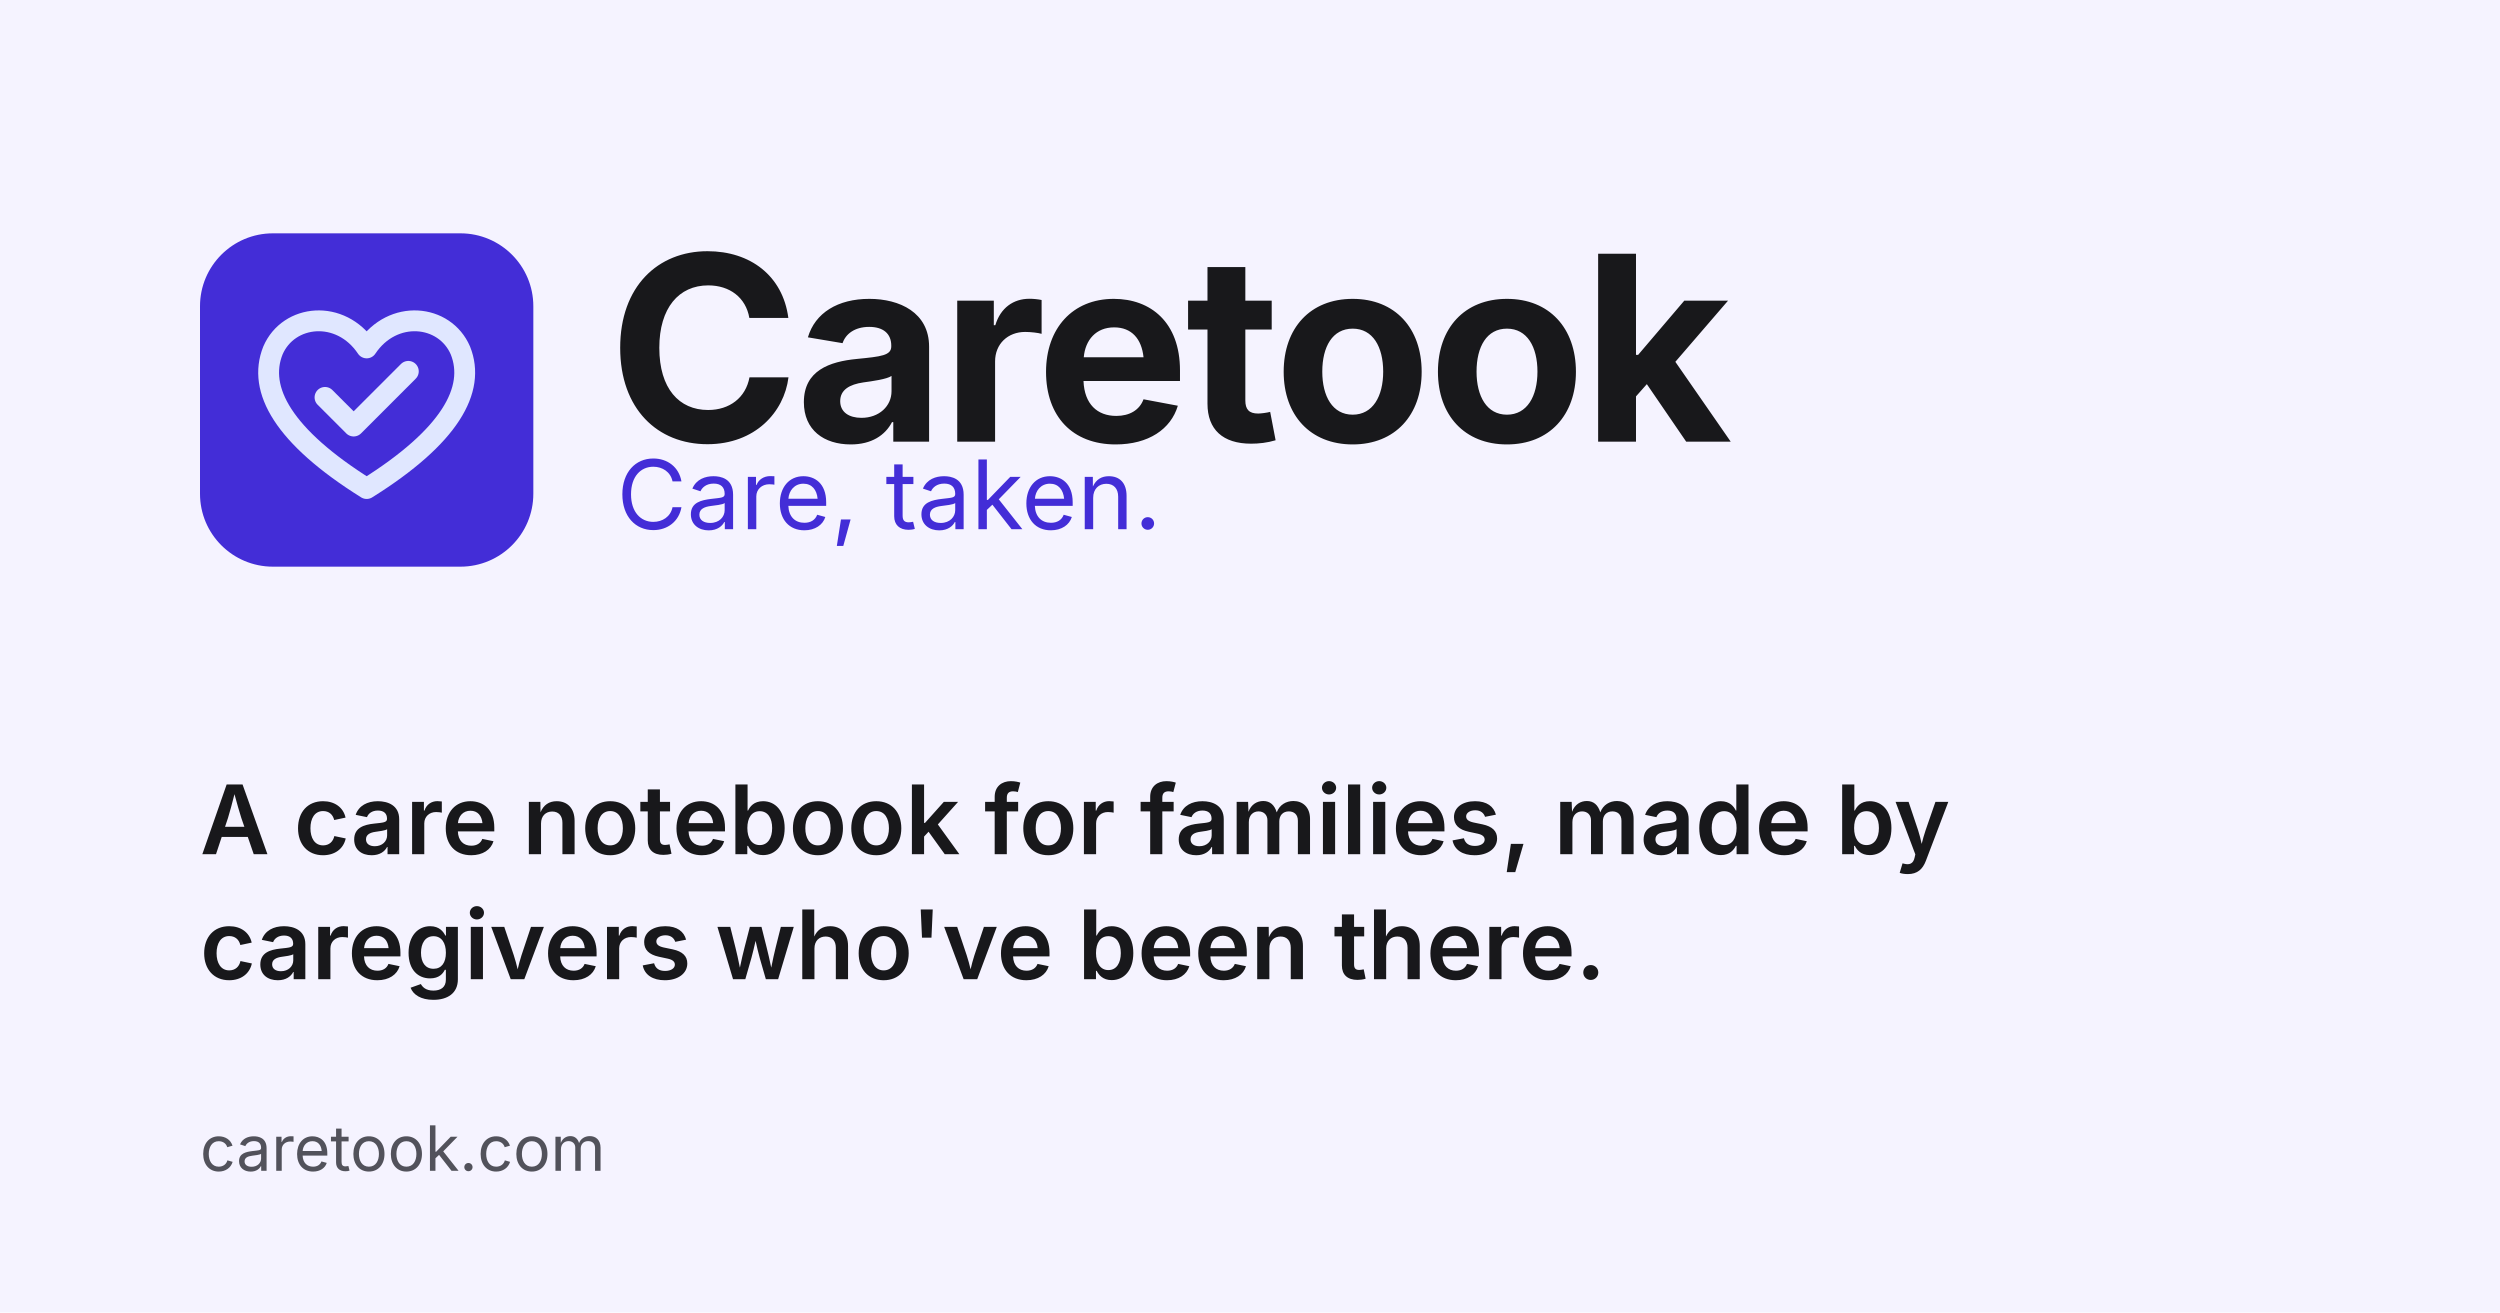
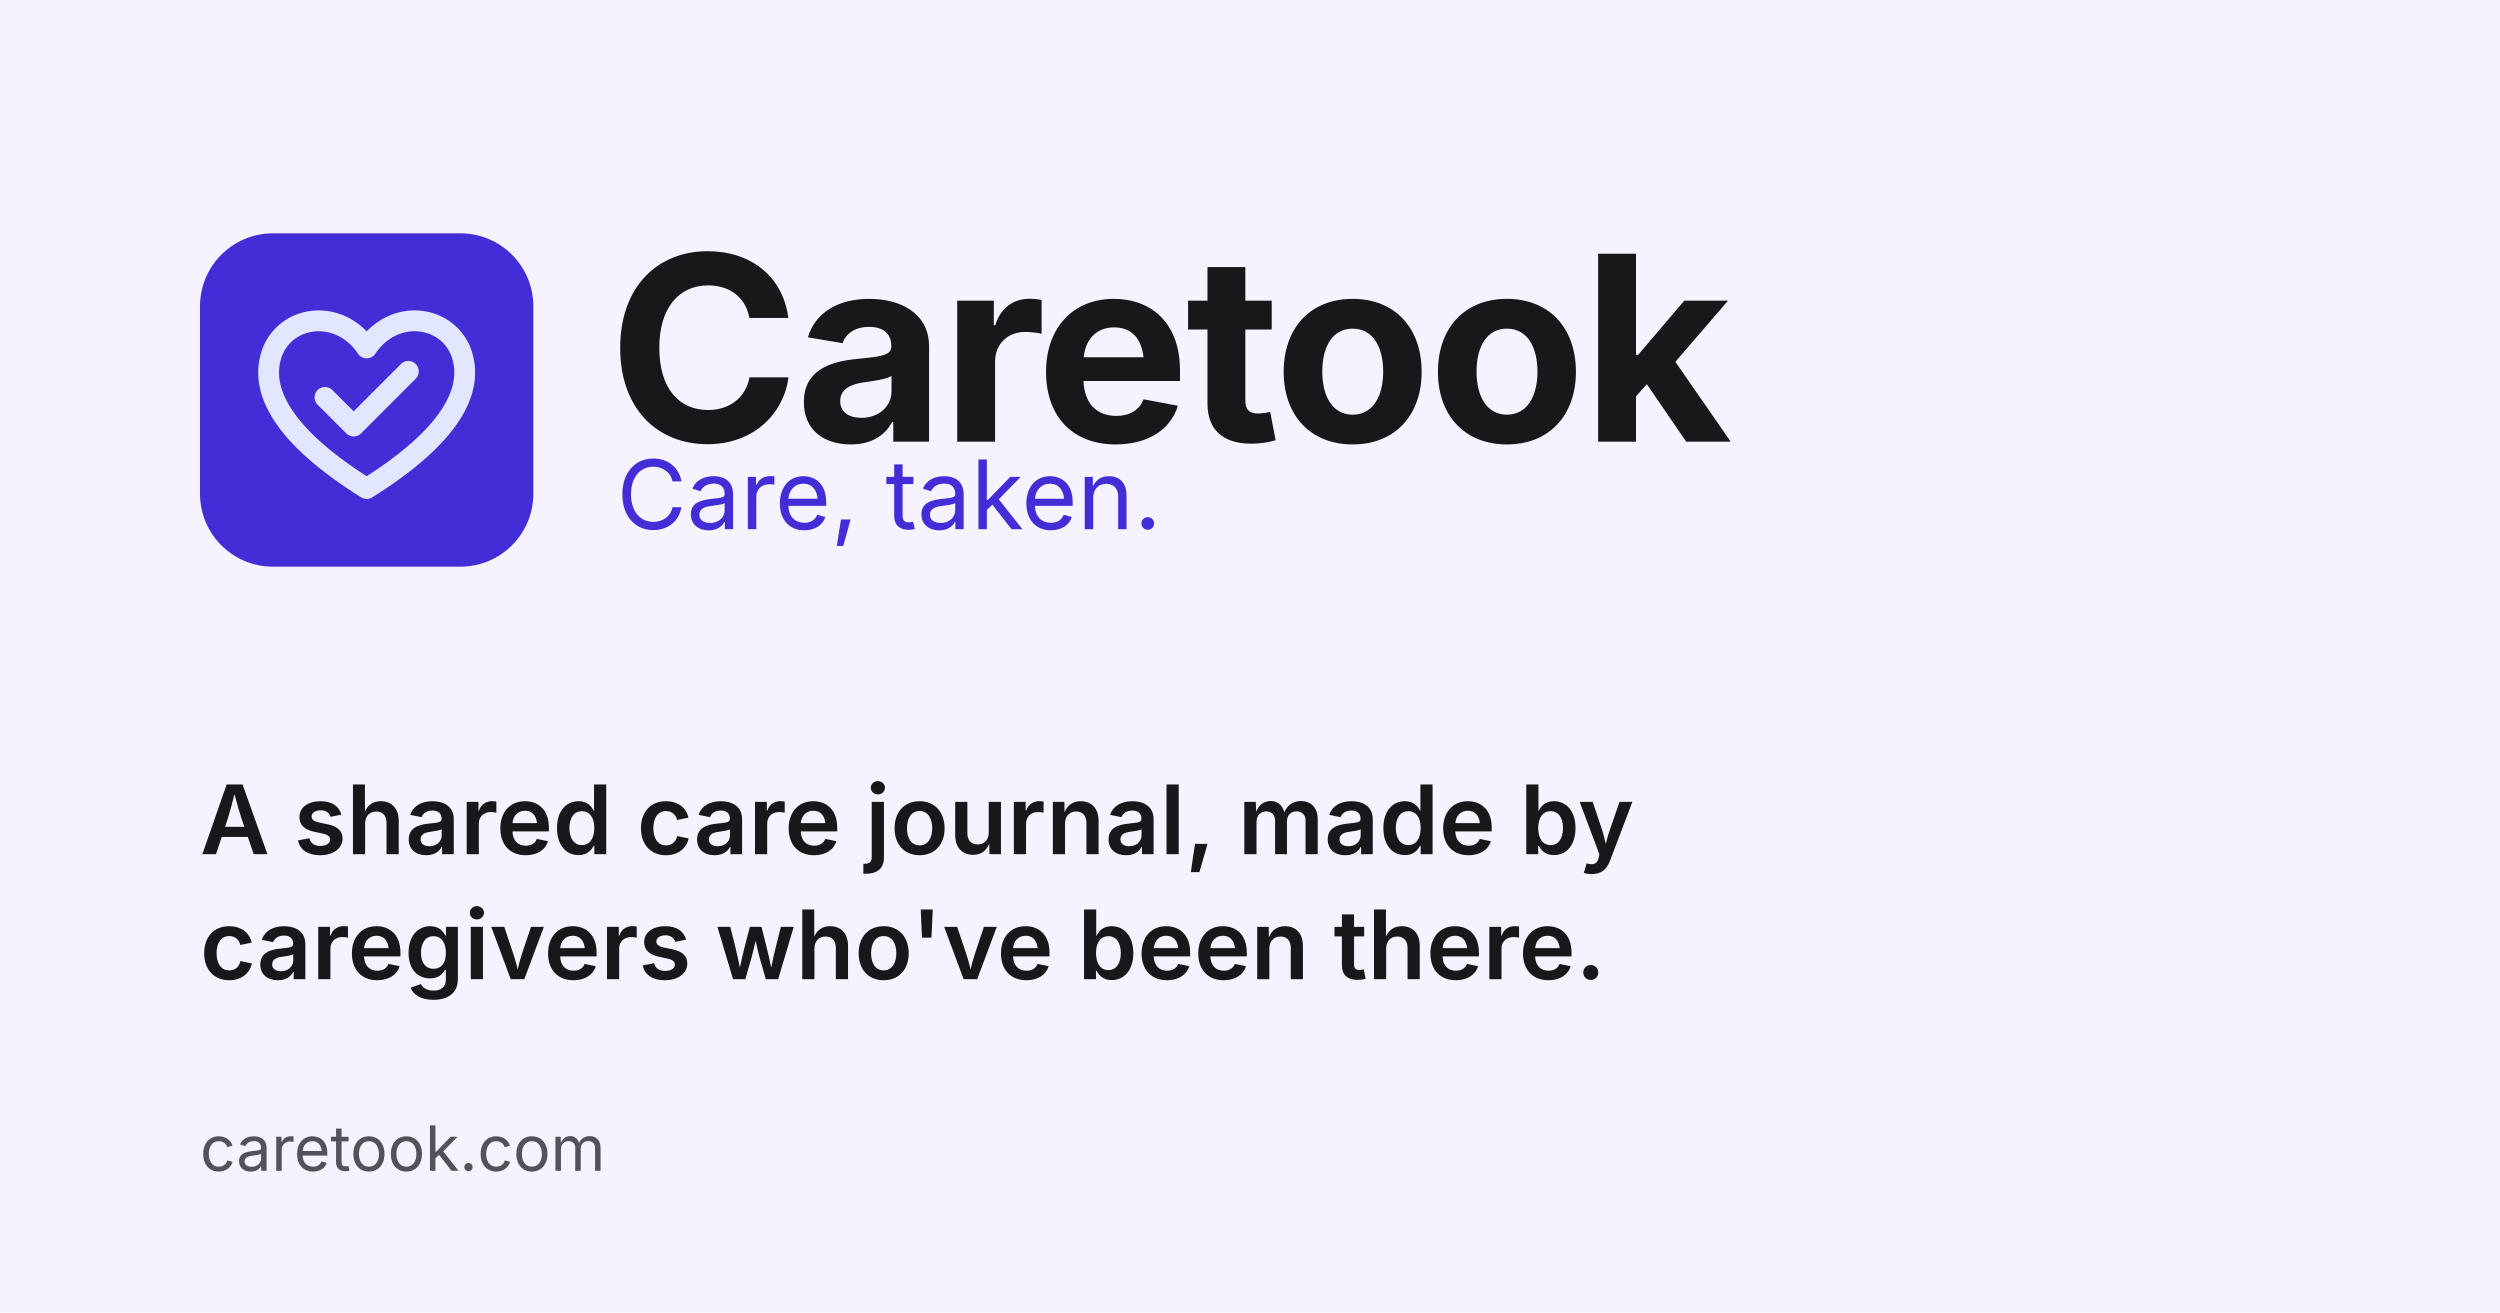
<svg xmlns="http://www.w3.org/2000/svg" viewBox="0 0 1200 630" width="1200" height="630">
  <rect width="1200" height="630" fill="#f5f3ff" />
  <g transform="translate(96 112) scale(2.5)">
    <rect width="64" height="64" rx="14" fill="#432dd7" />
    <path d="M32 49C16 39 11 30 14 22.5 17 15.5 27 14.5 32 22c5-7.5 15-6.5 18 .5 3 7.5-2 16.5-18 26.5Z" fill="none" stroke="#e0e7ff" stroke-width="4" stroke-linejoin="round" />
    <path d="m24 31.5 5.5 5.5L40 26.5" fill="none" stroke="#e0e7ff" stroke-width="4" stroke-linecap="round" stroke-linejoin="round" />
  </g>
  <g font-family="'Atkinson Hyperlegible Next', system-ui, -apple-system, 'Segoe UI', sans-serif">
    <text x="292" y="212" font-size="124" font-weight="700" letter-spacing="-2" fill="#18181b">Caretook</text>
    <text x="296" y="254" font-size="46" font-weight="400" fill="#432dd7">Care, taken.</text>
-     <text x="96" y="410" font-size="46" font-weight="600" fill="#18181b">A care notebook for families, made by</text>
+     <text x="96" y="410" font-size="46" font-weight="600" fill="#18181b">A shared care journal, made by</text>
    <text x="96" y="470" font-size="46" font-weight="600" fill="#18181b">caregivers who've been there.</text>
    <text x="96" y="562" font-size="30" fill="#52525b">caretook.com</text>
  </g>
</svg>
